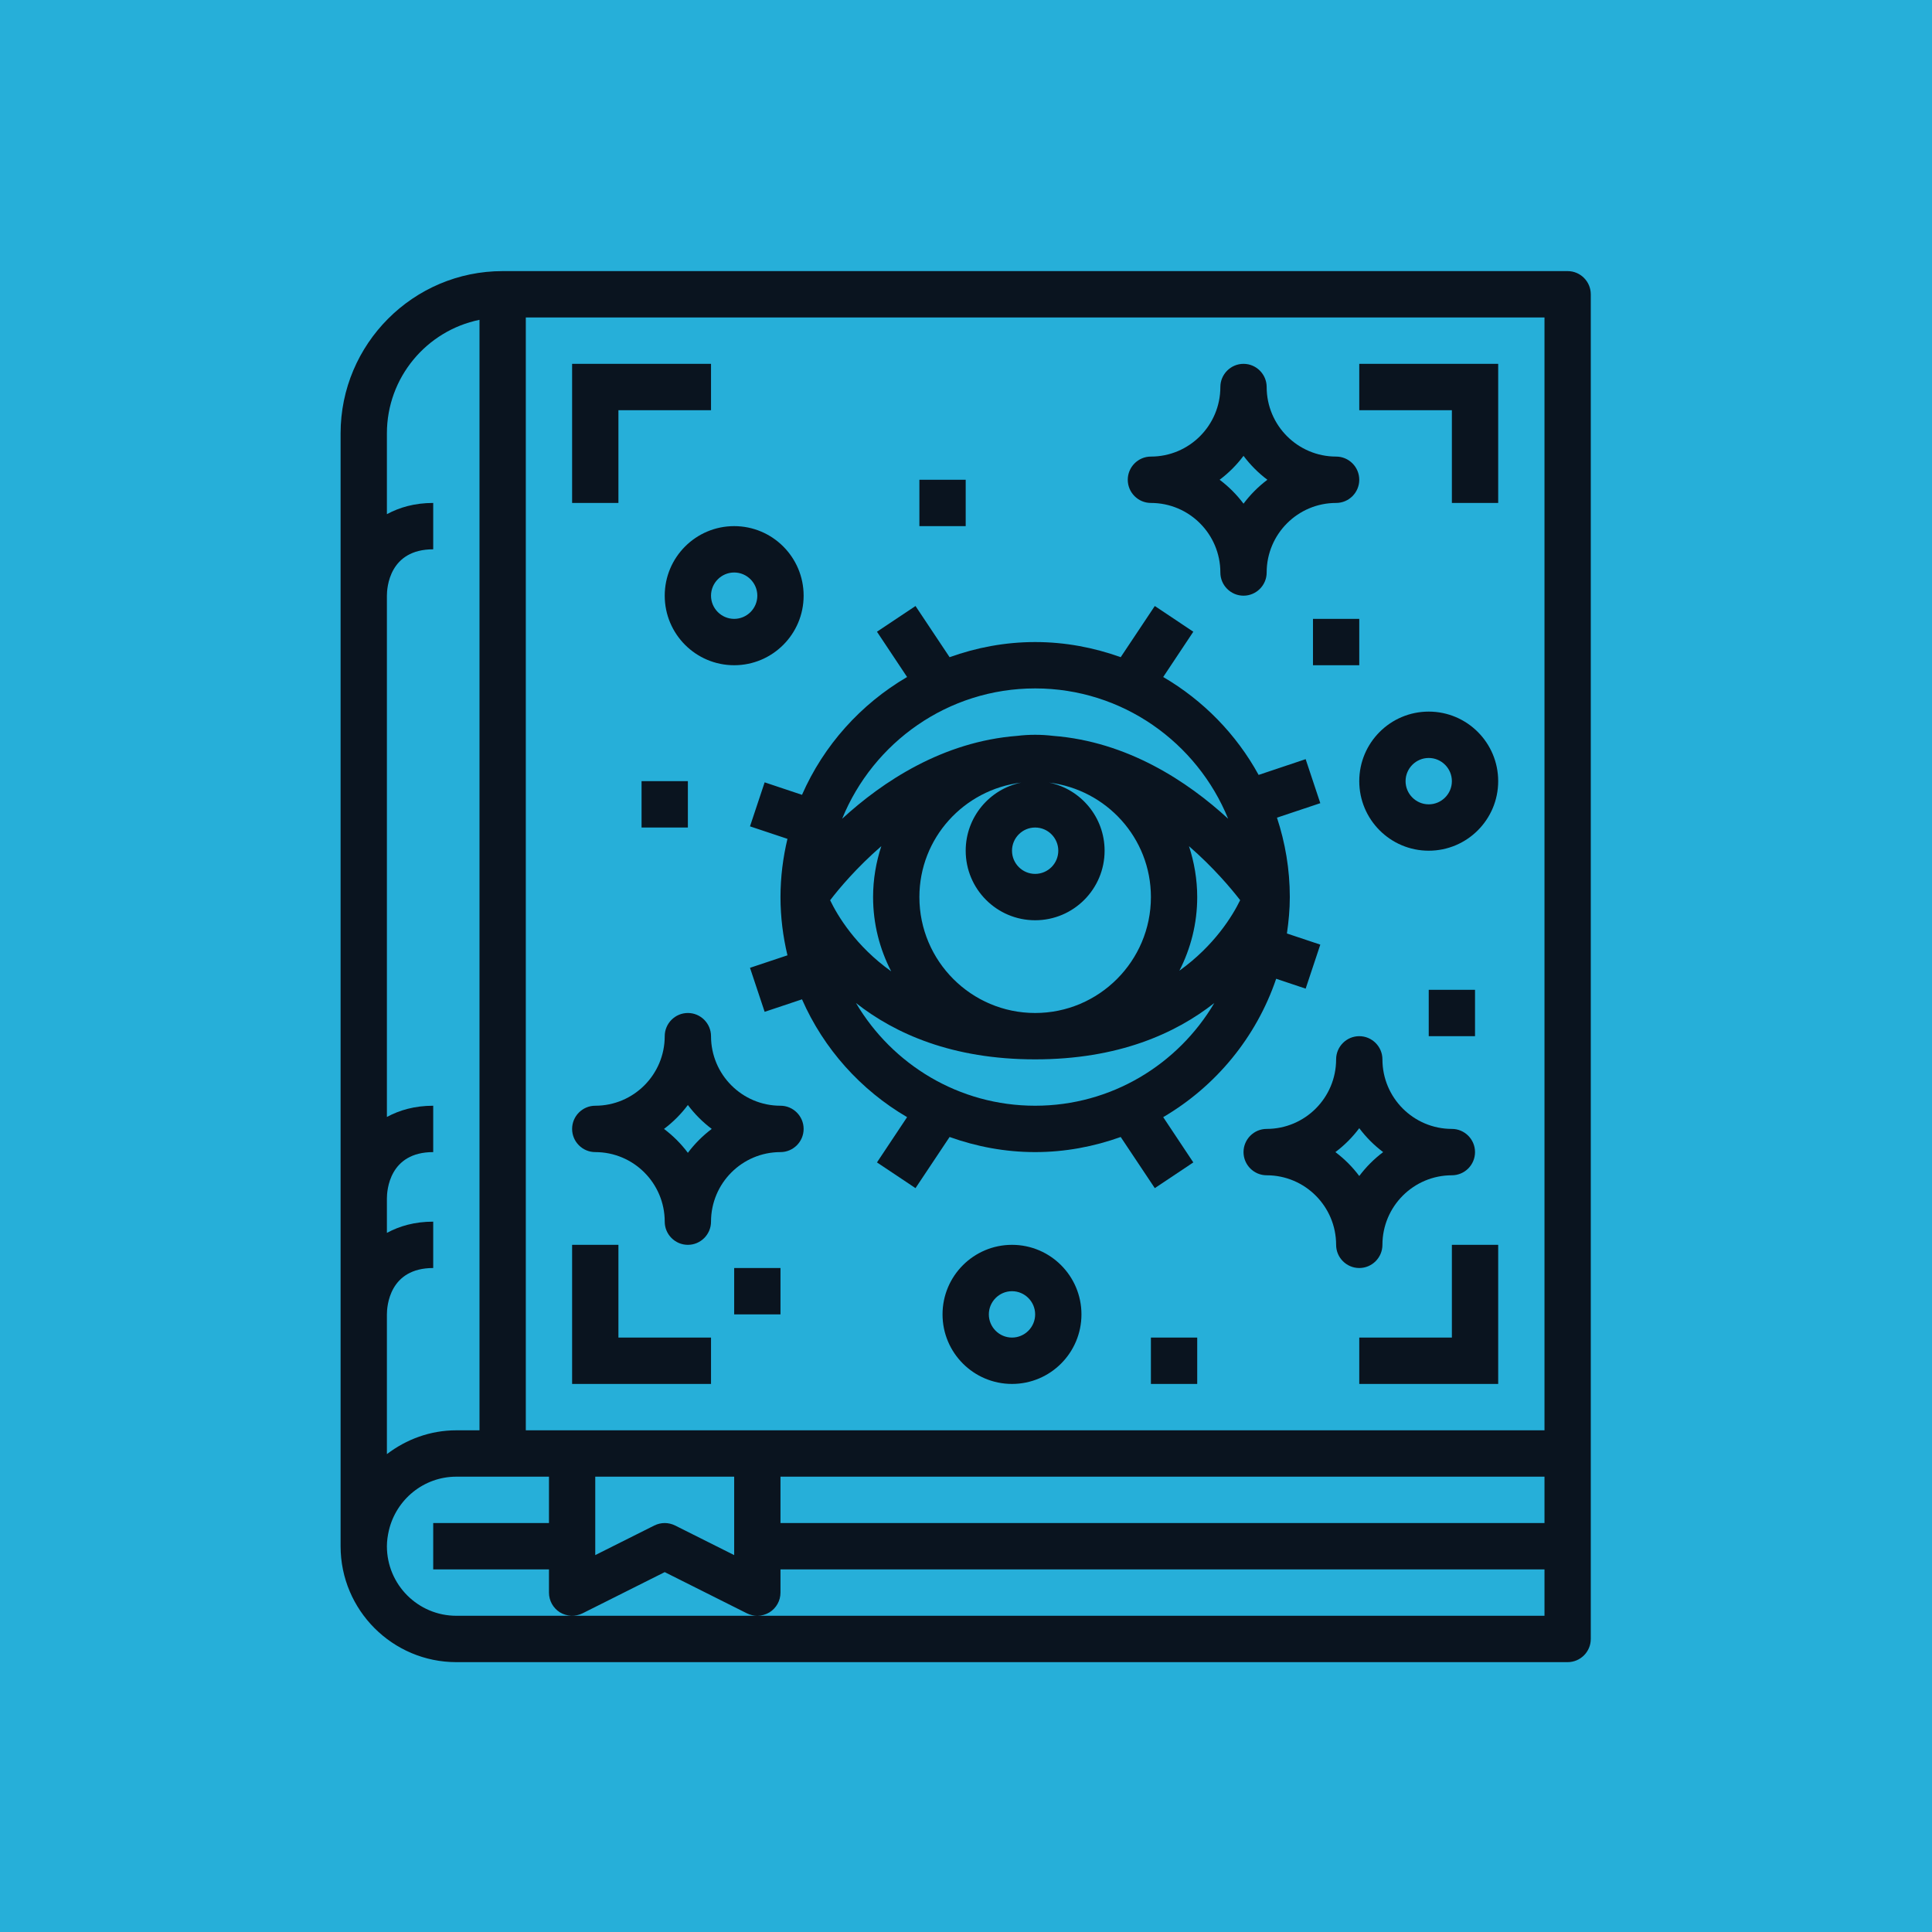
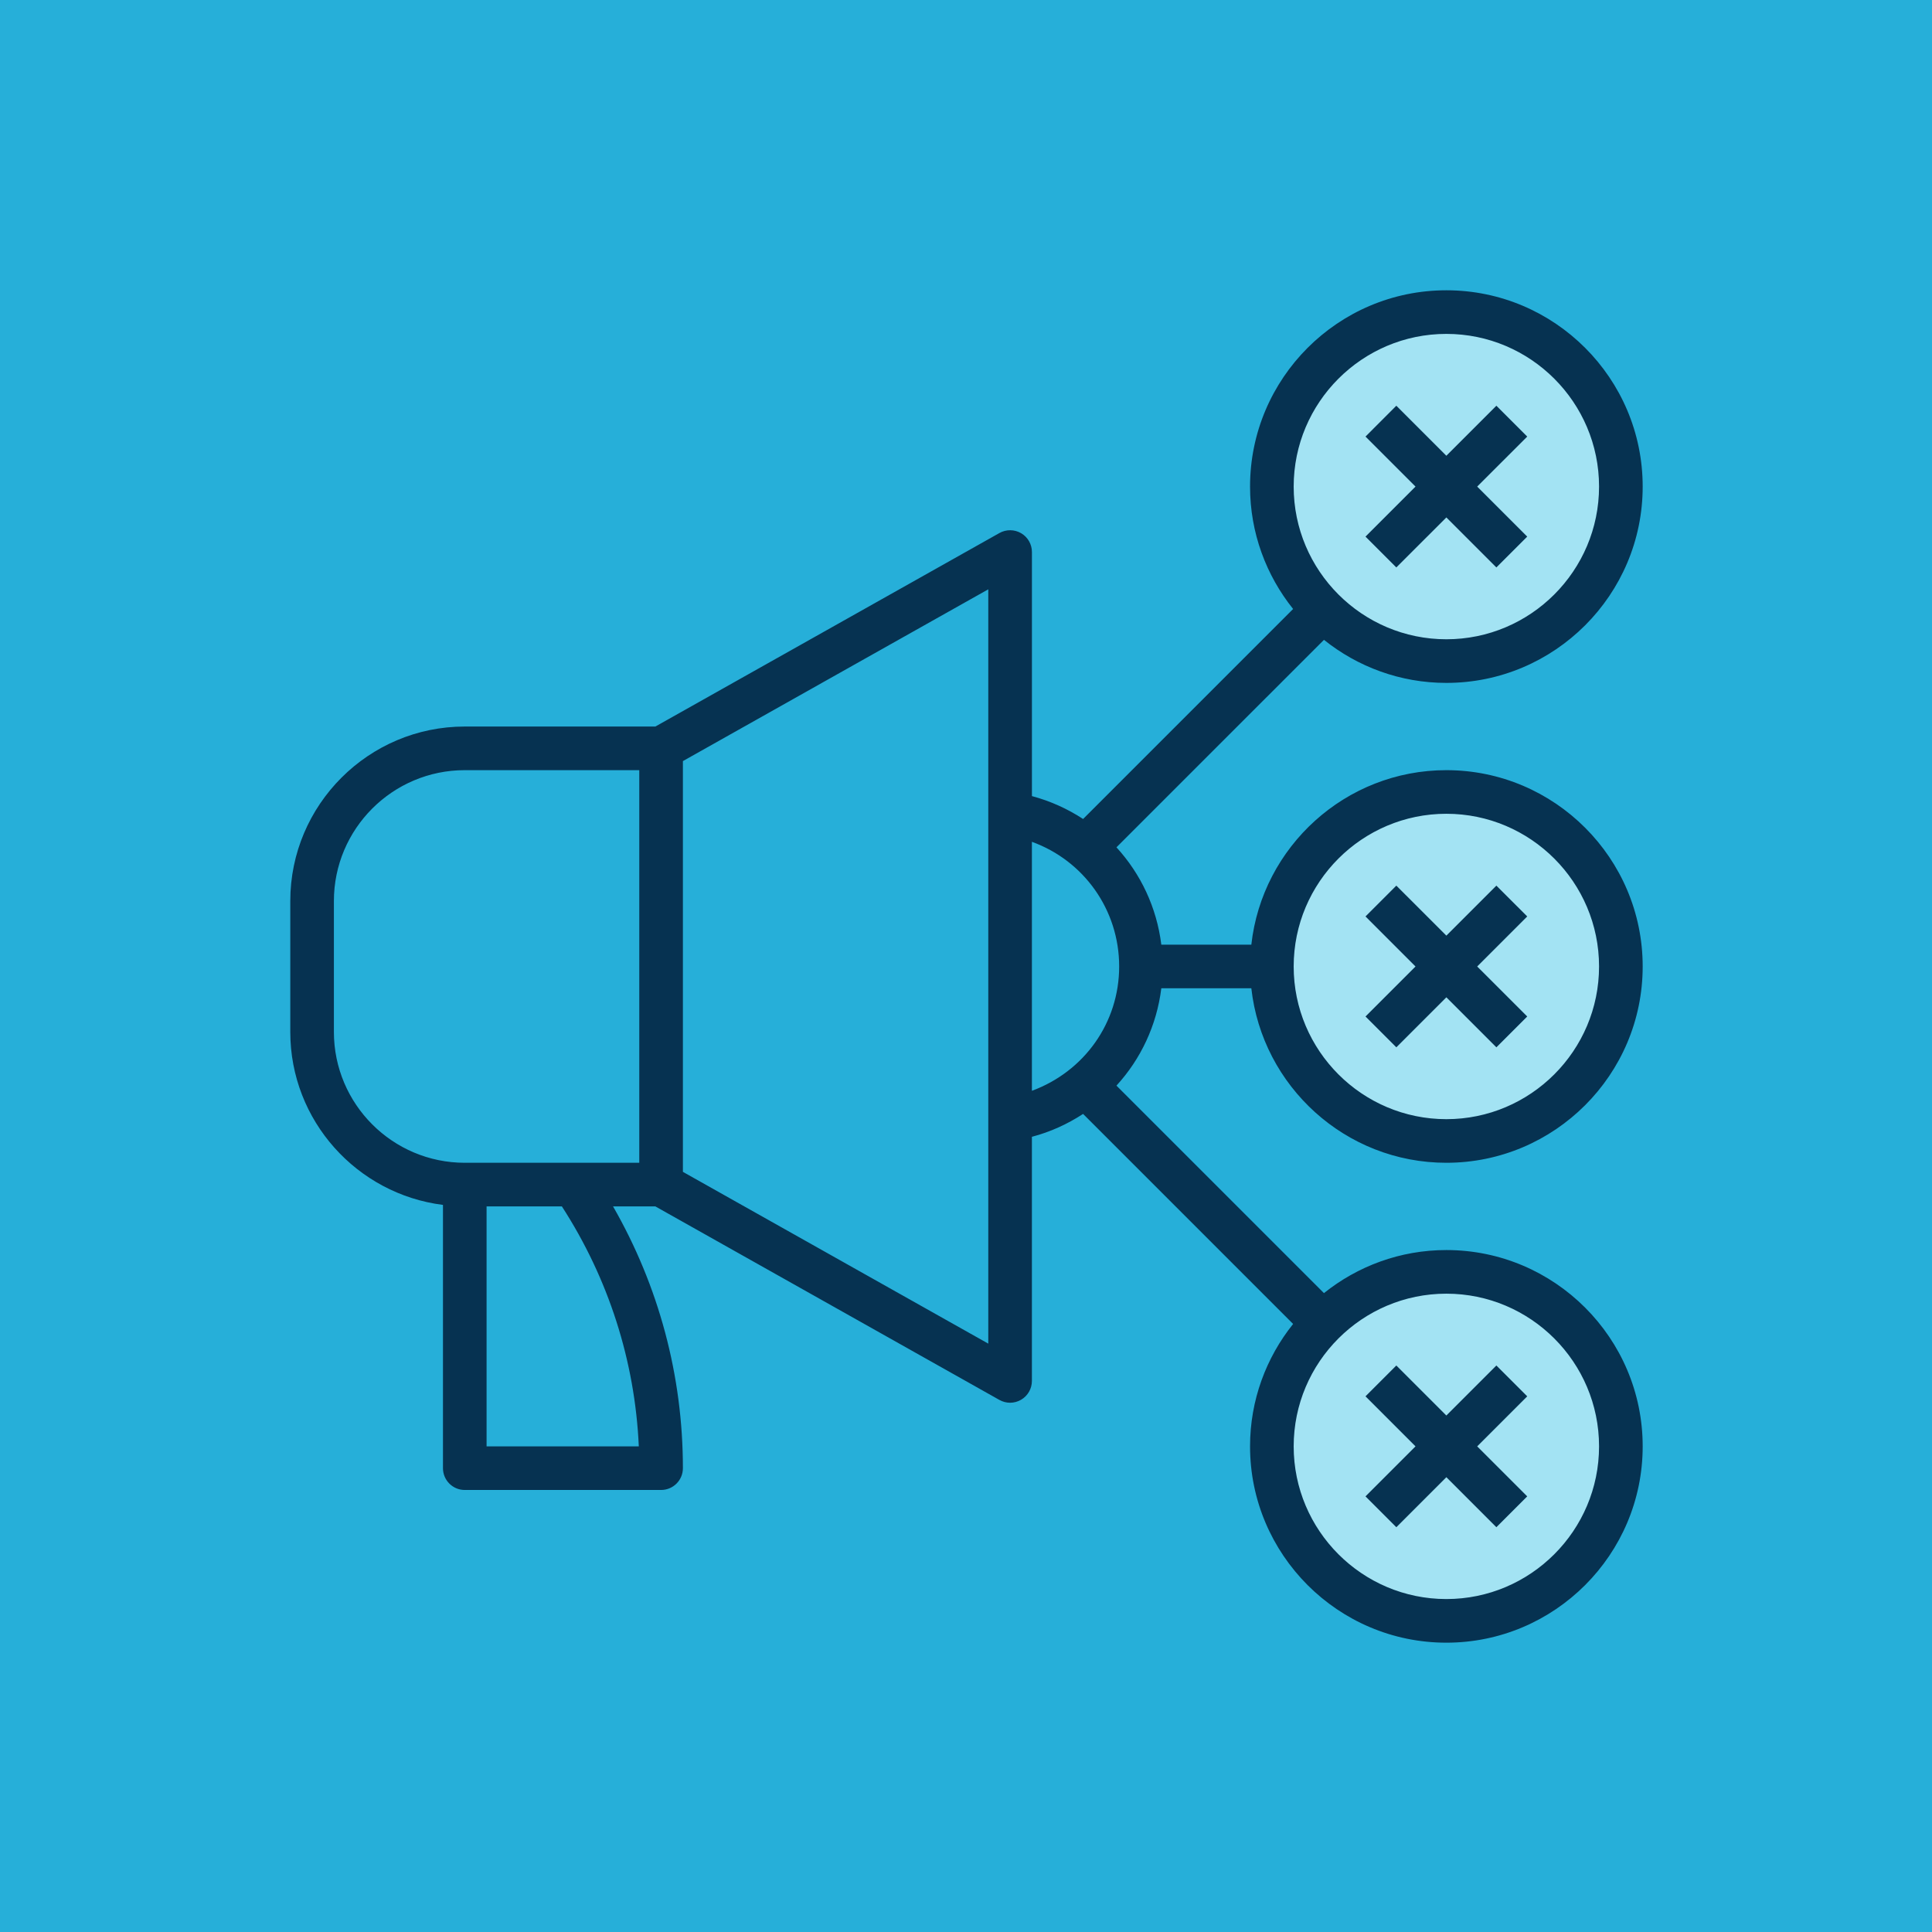
<svg xmlns="http://www.w3.org/2000/svg" contentScriptType="text/ecmascript" width="375" zoomAndPan="magnify" contentStyleType="text/css" viewBox="0 0 375 375" height="375" preserveAspectRatio="xMidYMid meet" version="1.0">
  <defs>
    <clipPath id="clip-0">
-       <path d="M 66 52.621 L 308.941 52.621 L 308.941 322.621 L 66 322.621 Z M 66 52.621 " clip-rule="nonzero" />
+       <path d="M 56.344 56.344 L 318.844 56.344 L 318.844 318.844 L 56.344 318.844 Z M 56.344 56.344 " clip-rule="nonzero" />
    </clipPath>
  </defs>
  <rect x="-37.5" width="450" fill="rgb(100%, 100%, 100%)" y="-37.5" height="450" fill-opacity="1" />
+   <rect x="-37.5" width="450" fill="rgb(100%, 100%, 100%)" y="-37.5" height="450" fill-opacity="1" />
  <rect x="-37.5" width="450" fill="rgb(14.899%, 68.629%, 85.1%)" y="-37.5" height="450" fill-opacity="1" />
+   <path fill="rgb(63.919%, 89.02%, 95.29%)" d="M 314.609 94.445 C 314.609 95.555 314.555 96.664 314.445 97.766 C 314.336 98.871 314.172 99.965 313.957 101.055 C 313.742 102.145 313.473 103.219 313.148 104.277 C 312.828 105.34 312.453 106.383 312.031 107.41 C 311.605 108.434 311.133 109.434 310.609 110.414 C 310.086 111.391 309.516 112.344 308.898 113.266 C 308.285 114.188 307.625 115.078 306.918 115.934 C 306.215 116.793 305.473 117.613 304.688 118.398 C 303.902 119.18 303.082 119.926 302.223 120.629 C 301.367 121.332 300.477 121.992 299.555 122.609 C 298.633 123.227 297.684 123.797 296.703 124.316 C 295.727 124.84 294.723 125.316 293.699 125.738 C 292.676 126.164 291.629 126.539 290.57 126.859 C 289.508 127.18 288.434 127.449 287.344 127.668 C 286.258 127.883 285.16 128.047 284.059 128.156 C 282.953 128.262 281.848 128.316 280.738 128.316 C 279.629 128.316 278.52 128.262 277.418 128.156 C 276.312 128.047 275.219 127.883 274.129 127.668 C 273.043 127.449 271.965 127.18 270.906 126.859 C 269.844 126.539 268.801 126.164 267.773 125.738 C 266.75 125.316 265.75 124.84 264.77 124.316 C 263.793 123.797 262.84 123.227 261.918 122.609 C 260.996 121.992 260.105 121.332 259.25 120.629 C 258.391 119.926 257.57 119.18 256.785 118.398 C 256.004 117.613 255.258 116.793 254.555 115.934 C 253.852 115.078 253.191 114.188 252.574 113.266 C 251.957 112.344 251.387 111.391 250.867 110.414 C 250.344 109.434 249.867 108.434 249.445 107.41 C 249.02 106.383 248.648 105.34 248.324 104.277 C 248.004 103.219 247.734 102.145 247.516 101.055 C 247.301 99.965 247.137 98.871 247.027 97.766 C 246.922 96.664 246.867 95.555 246.867 94.445 C 246.867 93.336 246.922 92.23 247.027 91.125 C 247.137 90.023 247.301 88.926 247.516 87.84 C 247.734 86.75 248.004 85.676 248.324 84.613 C 248.648 83.555 249.02 82.508 249.445 81.484 C 249.867 80.461 250.344 79.457 250.867 78.48 C 251.387 77.5 251.957 76.551 252.574 75.629 C 253.191 74.707 253.852 73.816 254.555 72.961 C 255.258 72.102 256.004 71.281 256.785 70.496 C 257.57 69.711 258.391 68.969 259.25 68.266 C 260.105 67.559 260.996 66.898 261.918 66.285 C 262.84 65.668 263.793 65.098 264.77 64.574 C 265.75 64.051 266.75 63.578 267.773 63.152 C 268.801 62.73 269.844 62.355 270.906 62.035 C 271.965 61.711 273.043 61.441 274.129 61.227 C 275.219 61.012 276.312 60.848 277.418 60.738 C 278.52 60.629 279.629 60.574 280.738 60.574 C 281.848 60.574 282.953 60.629 284.059 60.738 C 285.16 60.848 286.258 61.012 287.344 61.227 C 288.434 61.441 289.508 61.711 290.57 62.035 C 291.629 62.355 292.676 62.73 293.699 63.152 C 294.723 63.578 295.727 64.051 296.703 64.574 C 297.684 65.098 298.633 65.668 299.555 66.285 C 300.477 66.898 301.367 67.559 302.223 68.266 C 303.082 68.969 303.902 69.711 304.688 70.496 C 305.473 71.281 306.215 72.102 306.918 72.961 C 307.625 73.816 308.285 74.707 308.898 75.629 C 309.516 76.551 310.086 77.5 310.609 78.48 C 311.133 79.457 311.605 80.461 312.031 81.484 C 312.453 82.508 312.828 83.555 313.148 84.613 C 313.473 85.676 313.742 86.75 313.957 87.84 C 314.172 88.926 314.336 90.023 314.445 91.125 C 314.555 92.23 314.609 93.336 314.609 94.445 Z M 314.609 94.445 " fill-opacity="1" fill-rule="nonzero" />
+   <path fill="rgb(63.919%, 89.02%, 95.29%)" d="M 314.609 187.594 C 314.609 188.703 314.555 189.809 314.445 190.91 C 314.336 192.016 314.172 193.113 313.957 194.199 C 313.742 195.289 313.473 196.363 313.148 197.426 C 312.828 198.484 312.453 199.527 312.031 200.555 C 311.605 201.578 311.133 202.582 310.609 203.559 C 310.086 204.535 309.516 205.488 308.898 206.41 C 308.285 207.332 307.625 208.223 306.918 209.078 C 306.215 209.938 305.473 210.758 304.688 211.543 C 303.902 212.328 303.082 213.07 302.223 213.773 C 301.367 214.477 300.477 215.137 299.555 215.754 C 298.633 216.371 297.684 216.941 296.703 217.465 C 295.727 217.988 294.723 218.461 293.699 218.883 C 292.676 219.309 291.629 219.684 290.57 220.004 C 289.508 220.328 288.434 220.594 287.344 220.812 C 286.258 221.027 285.16 221.191 284.059 221.301 C 282.953 221.41 281.848 221.461 280.738 221.461 C 279.629 221.461 278.52 221.41 277.418 221.301 C 276.312 221.191 275.219 221.027 274.129 220.812 C 273.043 220.594 271.965 220.328 270.906 220.004 C 269.844 219.684 268.801 219.309 267.773 218.883 C 266.75 218.461 265.75 217.984 264.77 217.465 C 263.793 216.941 262.84 216.371 261.918 215.754 C 260.996 215.137 260.105 214.477 259.25 213.773 C 258.391 213.07 257.57 212.328 256.785 211.543 C 256.004 210.758 255.258 209.938 254.555 209.078 C 253.852 208.223 253.191 207.332 252.574 206.41 C 251.957 205.488 251.387 204.535 250.867 203.559 C 250.344 202.582 249.867 201.578 249.445 200.555 C 249.02 199.527 248.648 198.484 248.324 197.426 C 248.004 196.363 247.734 195.289 247.516 194.199 C 247.301 193.113 247.137 192.016 247.027 190.91 C 246.922 189.809 246.867 188.703 246.867 187.594 C 246.867 186.484 246.922 185.375 247.027 184.273 C 247.137 183.168 247.301 182.07 247.516 180.984 C 247.734 179.895 248.004 178.82 248.324 177.758 C 248.648 176.699 249.02 175.656 249.445 174.629 C 249.867 173.605 250.344 172.605 250.867 171.625 C 251.387 170.648 251.957 169.695 252.574 168.773 C 253.191 167.852 253.852 166.961 254.555 166.105 C 255.258 165.246 256.004 164.426 256.785 163.641 C 257.57 162.855 258.391 162.113 259.25 161.41 C 260.105 160.707 260.996 160.047 261.918 159.43 C 262.84 158.812 263.793 158.242 264.77 157.719 C 265.75 157.199 266.75 156.723 267.773 156.301 C 268.801 155.875 269.844 155.5 270.906 155.18 C 271.965 154.855 273.043 154.59 274.129 154.371 C 275.219 154.156 276.312 153.992 277.418 153.883 C 278.52 153.773 279.629 153.723 280.738 153.723 C 281.848 153.723 282.953 153.773 284.059 153.883 C 285.16 153.992 286.258 154.156 287.344 154.371 C 288.434 154.59 289.508 154.855 290.57 155.18 C 291.629 155.5 292.676 155.875 293.699 156.301 C 294.723 156.723 295.727 157.199 296.703 157.719 C 297.684 158.242 298.633 158.812 299.555 159.43 C 300.477 160.047 301.367 160.707 302.223 161.41 C 303.082 162.113 303.902 162.855 304.688 163.641 C 305.473 164.426 306.215 165.246 306.918 166.105 C 307.625 166.961 308.285 167.852 308.898 168.773 C 309.516 169.695 310.086 170.648 310.609 171.625 C 311.133 172.605 311.605 173.605 312.031 174.629 C 312.453 175.656 312.828 176.699 313.148 177.758 C 313.473 178.82 313.742 179.895 313.957 180.984 C 314.172 182.07 314.336 183.168 314.445 184.273 C 314.555 185.375 314.609 186.484 314.609 187.594 Z M 314.609 187.594 " fill-opacity="1" fill-rule="nonzero" />
+   <path fill="rgb(63.919%, 89.02%, 95.29%)" d="M 314.609 280.738 C 314.609 281.848 314.555 282.953 314.445 284.059 C 314.336 285.16 314.172 286.258 313.957 287.344 C 313.742 288.434 313.473 289.508 313.148 290.57 C 312.828 291.629 312.453 292.676 312.031 293.699 C 311.605 294.723 311.133 295.727 310.609 296.703 C 310.086 297.684 309.516 298.633 308.898 299.555 C 308.285 300.477 307.625 301.367 306.918 302.223 C 306.215 303.082 305.473 303.902 304.688 304.688 C 303.902 305.473 303.082 306.215 302.223 306.918 C 301.367 307.625 300.477 308.285 299.555 308.898 C 298.633 309.516 297.684 310.086 296.703 310.609 C 295.727 311.133 294.723 311.605 293.699 312.031 C 292.676 312.453 291.629 312.828 290.57 313.148 C 289.508 313.473 288.434 313.742 287.344 313.957 C 286.258 314.172 285.16 314.336 284.059 314.445 C 282.953 314.555 281.848 314.609 280.738 314.609 C 279.629 314.609 278.52 314.555 277.418 314.445 C 276.312 314.336 275.219 314.172 274.129 313.957 C 273.043 313.742 271.965 313.473 270.906 313.148 C 269.844 312.828 268.801 312.453 267.773 312.031 C 266.75 311.605 265.75 311.133 264.77 310.609 C 263.793 310.086 262.84 309.516 261.918 308.898 C 260.996 308.285 260.105 307.625 259.25 306.918 C 258.391 306.215 257.57 305.473 256.785 304.688 C 256.004 303.902 255.258 303.082 254.555 302.223 C 253.852 301.367 253.191 300.477 252.574 299.555 C 251.957 298.633 251.387 297.684 250.867 296.703 C 250.344 295.727 249.867 294.723 249.445 293.699 C 249.02 292.676 248.648 291.629 248.324 290.57 C 248.004 289.508 247.734 288.434 247.516 287.344 C 247.301 286.258 247.137 285.16 247.027 284.059 C 246.922 282.953 246.867 281.848 246.867 280.738 C 246.867 279.629 246.922 278.52 247.027 277.418 C 247.137 276.312 247.301 275.219 247.516 274.129 C 247.734 273.043 248.004 271.965 248.324 270.906 C 248.648 269.844 249.02 268.801 249.445 267.773 C 249.867 266.75 250.344 265.75 250.867 264.77 C 251.387 263.793 251.957 262.84 252.574 261.918 C 253.191 260.996 253.852 260.105 254.555 259.25 C 255.258 258.391 256.004 257.57 256.785 256.785 C 257.57 256.004 258.391 255.258 259.25 254.555 C 260.105 253.852 260.996 253.191 261.918 252.574 C 262.84 251.957 263.793 251.387 264.77 250.867 C 265.75 250.344 266.75 249.867 267.773 249.445 C 268.801 249.02 269.844 248.648 270.906 248.324 C 271.965 248.004 273.043 247.734 274.129 247.516 C 275.219 247.301 276.312 247.137 277.418 247.027 C 278.52 246.922 279.629 246.867 280.738 246.867 C 281.848 246.867 282.953 246.922 284.059 247.027 C 285.16 247.137 286.258 247.301 287.344 247.516 C 288.434 247.734 289.508 248.004 290.57 248.324 C 291.629 248.648 292.676 249.02 293.699 249.445 C 294.723 249.867 295.727 250.344 296.703 250.867 C 297.684 251.387 298.633 251.957 299.555 252.574 C 300.477 253.191 301.367 253.852 302.223 254.555 C 303.082 255.258 303.902 256.004 304.688 256.785 C 305.473 257.57 306.215 258.391 306.918 259.25 C 307.625 260.105 308.285 260.996 308.898 261.918 C 309.516 262.84 310.086 263.793 310.609 264.77 C 311.133 265.75 311.605 266.75 312.031 267.773 C 312.453 268.801 312.828 269.844 313.148 270.906 C 313.473 271.965 313.742 273.043 313.957 274.129 C 314.172 275.219 314.336 276.312 314.445 277.418 C 314.555 278.52 314.609 279.629 314.609 280.738 Z M 314.609 280.738 " fill-opacity="1" fill-rule="nonzero" />
+   <path fill="rgb(2.35%, 19.609%, 31.76%)" d="M 271.027 110.141 L 280.738 100.434 L 290.445 110.141 L 296.434 104.156 L 286.723 94.445 L 296.434 84.738 L 290.445 78.75 L 280.738 88.461 L 271.027 78.75 L 265.043 84.738 L 274.75 94.445 L 265.043 104.156 Z M 271.027 110.141 " fill-opacity="1" fill-rule="nonzero" />
+   <path fill="rgb(2.35%, 19.609%, 31.76%)" d="M 271.027 203.285 L 280.738 193.578 L 290.445 203.285 L 296.434 197.301 L 286.723 187.594 L 296.434 177.883 L 290.445 171.898 L 280.738 181.605 L 271.027 171.898 L 265.043 177.883 L 274.75 187.594 L 265.043 197.301 Z M 271.027 203.285 " fill-opacity="1" fill-rule="nonzero" />
+   <path fill="rgb(2.35%, 19.609%, 31.76%)" d="M 271.027 296.434 L 280.738 286.723 L 290.445 296.434 L 296.434 290.445 L 286.723 280.738 L 296.434 271.027 L 290.445 265.043 L 280.738 274.75 L 271.027 265.043 L 265.043 271.027 L 274.75 280.738 L 265.043 290.445 Z M 271.027 296.434 " fill-opacity="1" fill-rule="nonzero" />
  <g clip-path="url(#clip-0)">
-     <path fill="rgb(3.92%, 7.84%, 12.16%)" d="M 102.059 61.621 L 299.785 61.621 L 299.785 277.621 L 102.059 277.621 Z M 299.785 295.621 L 151.492 295.621 L 151.492 286.621 L 299.785 286.621 Z M 115.539 301.844 L 115.539 286.621 L 142.504 286.621 L 142.504 301.844 L 131.039 296.098 C 130.391 295.781 129.707 295.621 129.023 295.621 C 128.336 295.621 127.652 295.781 127.004 296.098 Z M 299.785 313.621 L 88.578 313.621 C 81.137 313.621 75.098 307.574 75.098 300.121 C 75.098 299.086 75.254 298.047 75.484 297.047 C 76.887 291.086 82.207 286.621 88.578 286.621 L 106.555 286.621 L 106.555 295.621 L 84.086 295.621 L 84.086 304.621 L 106.555 304.621 L 106.555 309.121 C 106.555 310.688 107.359 312.129 108.676 312.953 C 110.012 313.762 111.66 313.832 113.066 313.148 L 129.023 305.148 L 144.977 313.148 C 145.629 313.465 146.312 313.621 146.996 313.621 C 147.82 313.621 148.629 313.395 149.367 312.953 C 150.684 312.129 151.492 310.688 151.492 309.121 L 151.492 304.621 L 299.785 304.621 Z M 75.098 255.121 C 75.098 253.609 75.535 246.121 84.086 246.121 L 84.086 237.121 C 80.469 237.121 77.539 237.984 75.098 239.301 L 75.098 232.621 C 75.098 231.109 75.535 223.621 84.086 223.621 L 84.086 214.621 C 80.469 214.621 77.539 215.484 75.098 216.801 L 75.098 115.621 C 75.098 114.109 75.535 106.621 84.086 106.621 L 84.086 97.621 C 80.469 97.621 77.539 98.484 75.098 99.801 L 75.098 84.121 C 75.098 73.258 82.82 64.172 93.07 62.078 L 93.07 277.621 L 88.578 277.621 C 83.504 277.621 78.855 279.379 75.098 282.246 Z M 66.109 84.121 L 66.109 300.121 C 66.109 312.531 76.188 322.621 88.578 322.621 L 304.277 322.621 C 306.754 322.621 308.77 320.602 308.77 318.121 L 308.77 57.121 C 308.77 54.645 306.754 52.621 304.277 52.621 L 97.566 52.621 C 80.223 52.621 66.109 66.754 66.109 84.121 " fill-opacity="1" fill-rule="nonzero" />
+     <path fill="rgb(2.35%, 19.609%, 31.76%)" d="M 242.883 191.824 C 245 210.848 261.16 225.695 280.738 225.695 C 301.746 225.695 318.844 208.605 318.844 187.594 C 318.844 166.578 301.746 149.488 280.738 149.488 C 261.16 149.488 244.996 164.336 242.883 183.359 L 225.41 183.359 C 224.523 176.145 221.406 169.598 216.703 164.465 L 256.98 124.191 C 263.5 129.41 271.754 132.551 280.738 132.551 C 301.746 132.551 318.844 115.461 318.844 94.445 C 318.844 73.434 301.746 56.344 280.738 56.344 C 259.73 56.344 242.633 73.434 242.633 94.445 C 242.633 103.43 245.773 111.684 250.992 118.203 L 210.23 158.965 C 207.23 157.008 203.898 155.48 200.297 154.523 L 200.297 107.148 C 200.297 105.645 199.5 104.254 198.203 103.496 C 196.906 102.742 195.301 102.723 193.988 103.461 L 127.207 141.02 L 90.211 141.02 C 71.539 141.02 56.344 156.215 56.344 174.891 L 56.344 200.293 C 56.344 217.535 69.297 231.777 85.98 233.871 L 85.98 284.973 C 85.98 287.312 87.875 289.203 90.211 289.203 L 128.316 289.203 C 130.656 289.203 132.551 287.312 132.551 284.973 C 132.551 267.035 127.867 249.617 118.992 234.164 L 127.207 234.164 L 193.98 271.723 C 194.629 272.086 195.344 272.27 196.059 272.27 C 196.797 272.27 197.539 272.074 198.199 271.688 C 199.496 270.93 200.293 269.539 200.293 268.035 L 200.293 220.652 C 203.898 219.703 207.223 218.172 210.227 216.211 L 250.992 256.98 C 245.773 263.5 242.633 271.754 242.633 280.738 C 242.633 301.75 259.73 318.844 280.738 318.844 C 301.746 318.844 318.844 301.75 318.844 280.738 C 318.844 259.723 301.746 242.633 280.738 242.633 C 271.754 242.633 263.5 245.773 256.98 250.992 L 216.703 210.719 C 221.406 205.586 224.52 199.039 225.41 191.824 Z M 64.809 200.293 L 64.809 174.891 C 64.809 160.879 76.203 149.488 90.211 149.488 L 124.082 149.488 L 124.082 225.695 L 90.211 225.695 C 76.203 225.695 64.809 214.305 64.809 200.293 Z M 123.992 280.738 L 94.445 280.738 L 94.445 234.164 L 109.062 234.164 C 118.105 248.156 123.246 264.141 123.992 280.738 Z M 191.824 260.797 L 132.551 227.457 L 132.551 147.727 L 191.824 114.387 Z M 280.738 157.953 C 297.078 157.953 310.375 171.254 310.375 187.594 C 310.375 203.93 297.078 217.23 280.738 217.23 C 264.395 217.23 251.102 203.93 251.102 187.594 C 251.102 171.254 264.395 157.953 280.738 157.953 Z M 280.738 64.809 C 297.078 64.809 310.375 78.109 310.375 94.445 C 310.375 110.785 297.078 124.082 280.738 124.082 C 264.395 124.082 251.102 110.785 251.102 94.445 C 251.102 78.109 264.395 64.809 280.738 64.809 Z M 280.738 251.102 C 297.078 251.102 310.375 264.398 310.375 280.738 C 310.375 297.074 297.078 310.375 280.738 310.375 C 264.395 310.375 251.102 297.074 251.102 280.738 C 251.102 264.398 264.395 251.102 280.738 251.102 Z M 200.293 211.723 L 200.293 163.395 C 210.332 167.027 217.23 176.562 217.23 187.594 C 217.23 198.531 210.43 207.988 200.293 211.723 Z M 200.293 211.723 " fill-opacity="1" fill-rule="nonzero" />
  </g>
-   <path fill="rgb(3.92%, 7.84%, 12.16%)" d="M 120.035 79.621 L 138.008 79.621 L 138.008 70.621 L 111.047 70.621 L 111.047 97.621 L 120.035 97.621 L 120.035 79.621 " fill-opacity="1" fill-rule="nonzero" />
-   <path fill="rgb(3.92%, 7.84%, 12.16%)" d="M 138.008 259.621 L 120.035 259.621 L 120.035 241.621 L 111.047 241.621 L 111.047 268.621 L 138.008 268.621 L 138.008 259.621 " fill-opacity="1" fill-rule="nonzero" />
-   <path fill="rgb(3.92%, 7.84%, 12.16%)" d="M 281.809 97.621 L 290.797 97.621 L 290.797 70.621 L 263.832 70.621 L 263.832 79.621 L 281.809 79.621 L 281.809 97.621 " fill-opacity="1" fill-rule="nonzero" />
-   <path fill="rgb(3.92%, 7.84%, 12.16%)" d="M 281.809 259.621 L 263.832 259.621 L 263.832 268.621 L 290.797 268.621 L 290.797 241.621 L 281.809 241.621 L 281.809 259.621 " fill-opacity="1" fill-rule="nonzero" />
-   <path fill="rgb(3.92%, 7.84%, 12.16%)" d="M 259.199 223.621 C 260.957 222.305 262.516 220.738 263.832 218.98 C 265.152 220.738 266.711 222.305 268.469 223.621 C 266.711 224.941 265.152 226.504 263.832 228.262 C 262.516 226.504 260.957 224.941 259.199 223.621 Z M 268.328 241.621 C 268.328 234.168 274.367 228.121 281.809 228.121 C 284.285 228.121 286.301 226.102 286.301 223.621 C 286.301 221.145 284.285 219.121 281.809 219.121 C 274.367 219.121 268.328 213.074 268.328 205.621 C 268.328 203.145 266.309 201.121 263.832 201.121 C 261.359 201.121 259.34 203.145 259.34 205.621 C 259.34 213.074 253.301 219.121 245.859 219.121 C 243.383 219.121 241.367 221.145 241.367 223.621 C 241.367 226.102 243.383 228.121 245.859 228.121 C 253.301 228.121 259.34 234.168 259.34 241.621 C 259.34 244.102 261.359 246.121 263.832 246.121 C 266.309 246.121 268.328 244.102 268.328 241.621 " fill-opacity="1" fill-rule="nonzero" />
-   <path fill="rgb(3.92%, 7.84%, 12.16%)" d="M 133.516 214.48 C 134.832 216.238 136.395 217.805 138.148 219.121 C 136.395 220.441 134.832 222.004 133.516 223.762 C 132.199 222.004 130.637 220.441 128.883 219.121 C 130.637 217.805 132.199 216.238 133.516 214.48 Z M 115.539 223.621 C 122.984 223.621 129.023 229.668 129.023 237.121 C 129.023 239.602 131.039 241.621 133.516 241.621 C 135.992 241.621 138.008 239.602 138.008 237.121 C 138.008 229.668 144.047 223.621 151.492 223.621 C 153.965 223.621 155.984 221.602 155.984 219.121 C 155.984 216.645 153.965 214.621 151.492 214.621 C 144.047 214.621 138.008 208.574 138.008 201.121 C 138.008 198.645 135.992 196.621 133.516 196.621 C 131.039 196.621 129.023 198.645 129.023 201.121 C 129.023 208.574 122.984 214.621 115.539 214.621 C 113.066 214.621 111.047 216.645 111.047 219.121 C 111.047 221.602 113.066 223.621 115.539 223.621 " fill-opacity="1" fill-rule="nonzero" />
-   <path fill="rgb(3.92%, 7.84%, 12.16%)" d="M 241.367 88.48 C 242.684 90.238 244.242 91.805 246 93.121 C 244.242 94.441 242.684 96.004 241.367 97.762 C 240.047 96.004 238.488 94.441 236.73 93.121 C 238.488 91.805 240.047 90.238 241.367 88.48 Z M 223.391 97.621 C 230.832 97.621 236.871 103.668 236.871 111.121 C 236.871 113.602 238.891 115.621 241.367 115.621 C 243.84 115.621 245.859 113.602 245.859 111.121 C 245.859 103.668 251.898 97.621 259.34 97.621 C 261.816 97.621 263.832 95.602 263.832 93.121 C 263.832 90.645 261.816 88.621 259.34 88.621 C 251.898 88.621 245.859 82.574 245.859 75.121 C 245.859 72.645 243.84 70.621 241.367 70.621 C 238.891 70.621 236.871 72.645 236.871 75.121 C 236.871 82.574 230.832 88.621 223.391 88.621 C 220.914 88.621 218.898 90.645 218.898 93.121 C 218.898 95.602 220.914 97.621 223.391 97.621 " fill-opacity="1" fill-rule="nonzero" />
-   <path fill="rgb(3.92%, 7.84%, 12.16%)" d="M 142.504 111.121 C 144.977 111.121 146.996 113.145 146.996 115.621 C 146.996 118.102 144.977 120.121 142.504 120.121 C 140.027 120.121 138.008 118.102 138.008 115.621 C 138.008 113.145 140.027 111.121 142.504 111.121 Z M 129.023 115.621 C 129.023 123.074 135.059 129.121 142.504 129.121 C 149.945 129.121 155.984 123.074 155.984 115.621 C 155.984 108.168 149.945 102.121 142.504 102.121 C 135.059 102.121 129.023 108.168 129.023 115.621 " fill-opacity="1" fill-rule="nonzero" />
-   <path fill="rgb(3.92%, 7.84%, 12.16%)" d="M 196.43 259.621 C 193.953 259.621 191.934 257.602 191.934 255.121 C 191.934 252.645 193.953 250.621 196.43 250.621 C 198.902 250.621 200.922 252.645 200.922 255.121 C 200.922 257.602 198.902 259.621 196.43 259.621 Z M 196.43 241.621 C 188.984 241.621 182.945 247.668 182.945 255.121 C 182.945 262.574 188.984 268.621 196.43 268.621 C 203.871 268.621 209.91 262.574 209.91 255.121 C 209.91 247.668 203.871 241.621 196.43 241.621 " fill-opacity="1" fill-rule="nonzero" />
-   <path fill="rgb(3.92%, 7.84%, 12.16%)" d="M 277.316 156.121 C 274.84 156.121 272.82 154.102 272.82 151.621 C 272.82 149.145 274.84 147.121 277.316 147.121 C 279.789 147.121 281.809 149.145 281.809 151.621 C 281.809 154.102 279.789 156.121 277.316 156.121 Z M 277.316 138.121 C 269.871 138.121 263.832 144.168 263.832 151.621 C 263.832 159.074 269.871 165.121 277.316 165.121 C 284.758 165.121 290.797 159.074 290.797 151.621 C 290.797 144.168 284.758 138.121 277.316 138.121 " fill-opacity="1" fill-rule="nonzero" />
-   <path fill="rgb(3.92%, 7.84%, 12.16%)" d="M 187.441 93.121 L 178.453 93.121 L 178.453 102.121 L 187.441 102.121 L 187.441 93.121 " fill-opacity="1" fill-rule="nonzero" />
-   <path fill="rgb(3.92%, 7.84%, 12.16%)" d="M 263.832 120.121 L 254.848 120.121 L 254.848 129.121 L 263.832 129.121 L 263.832 120.121 " fill-opacity="1" fill-rule="nonzero" />
-   <path fill="rgb(3.92%, 7.84%, 12.16%)" d="M 286.301 192.121 L 277.316 192.121 L 277.316 201.121 L 286.301 201.121 L 286.301 192.121 " fill-opacity="1" fill-rule="nonzero" />
-   <path fill="rgb(3.92%, 7.84%, 12.16%)" d="M 142.504 255.121 L 151.492 255.121 L 151.492 246.121 L 142.504 246.121 L 142.504 255.121 " fill-opacity="1" fill-rule="nonzero" />
-   <path fill="rgb(3.92%, 7.84%, 12.16%)" d="M 223.391 268.621 L 232.379 268.621 L 232.379 259.621 L 223.391 259.621 L 223.391 268.621 " fill-opacity="1" fill-rule="nonzero" />
-   <path fill="rgb(3.92%, 7.84%, 12.16%)" d="M 124.527 160.621 L 133.516 160.621 L 133.516 151.621 L 124.527 151.621 L 124.527 160.621 " fill-opacity="1" fill-rule="nonzero" />
-   <path fill="rgb(3.92%, 7.84%, 12.16%)" d="M 200.922 133.621 C 217.859 133.621 232.359 144.117 238.383 158.918 C 230.516 151.691 218.828 143.941 204.414 142.832 C 203.258 142.691 202.098 142.621 200.922 142.621 C 199.746 142.621 198.586 142.691 197.43 142.832 C 183.016 143.941 171.328 151.691 163.461 158.918 C 169.484 144.117 183.984 133.621 200.922 133.621 Z M 228.918 188.414 C 231.113 184.125 232.379 179.273 232.379 174.121 C 232.379 170.676 231.797 167.355 230.781 164.242 C 235.539 168.375 238.941 172.434 240.715 174.719 C 239.258 177.727 235.73 183.527 228.918 188.414 Z M 200.922 160.621 C 203.398 160.621 205.414 162.645 205.414 165.121 C 205.414 167.602 203.398 169.621 200.922 169.621 C 198.445 169.621 196.43 167.602 196.43 165.121 C 196.43 162.645 198.445 160.621 200.922 160.621 Z M 187.441 165.121 C 187.441 172.574 193.48 178.621 200.922 178.621 C 208.363 178.621 214.402 172.574 214.402 165.121 C 214.402 158.602 209.77 153.152 203.625 151.902 C 214.738 153.258 223.391 162.645 223.391 174.121 C 223.391 186.531 213.316 196.621 200.922 196.621 C 188.527 196.621 178.453 186.531 178.453 174.121 C 178.453 162.645 187.105 153.258 198.219 151.902 C 192.074 153.152 187.441 158.602 187.441 165.121 Z M 200.922 214.621 C 186.125 214.621 173.188 206.605 166.148 194.688 C 173.695 200.613 184.789 205.621 200.922 205.621 C 217.055 205.621 228.148 200.613 235.695 194.688 C 228.656 206.605 215.719 214.621 200.922 214.621 Z M 172.977 188.535 C 166.078 183.613 162.586 177.762 161.129 174.738 C 162.883 172.434 166.305 168.375 171.062 164.242 C 170.043 167.355 169.465 170.676 169.465 174.121 C 169.465 179.309 170.746 184.211 172.977 188.535 Z M 155.668 154.277 L 148.418 151.852 L 145.574 160.395 L 152.844 162.82 C 151.98 166.457 151.492 170.238 151.492 174.121 C 151.492 178.008 151.98 181.785 152.844 185.426 L 145.574 187.852 L 148.418 196.395 L 155.668 193.969 C 159.883 203.582 167.078 211.582 176.066 216.836 L 170.219 225.625 L 177.699 230.617 L 184.316 220.688 C 189.512 222.551 195.094 223.621 200.922 223.621 C 206.75 223.621 212.332 222.551 217.527 220.688 L 224.145 230.617 L 231.621 225.625 L 225.777 216.836 C 235.977 210.859 243.84 201.352 247.703 189.977 L 253.426 191.895 L 256.27 183.352 L 249.789 181.188 C 250.125 178.867 250.352 176.531 250.352 174.121 C 250.352 168.727 249.457 163.559 247.859 158.707 L 256.27 155.895 L 253.426 147.352 L 244.297 150.41 C 239.961 142.5 233.535 135.941 225.777 131.406 L 231.621 122.617 L 224.145 117.625 L 217.527 127.559 C 212.332 125.695 206.75 124.621 200.922 124.621 C 195.094 124.621 189.512 125.695 184.316 127.559 L 177.699 117.625 L 170.219 122.617 L 176.066 131.406 C 167.078 136.664 159.883 144.66 155.668 154.277 " fill-opacity="1" fill-rule="nonzero" />
</svg>
